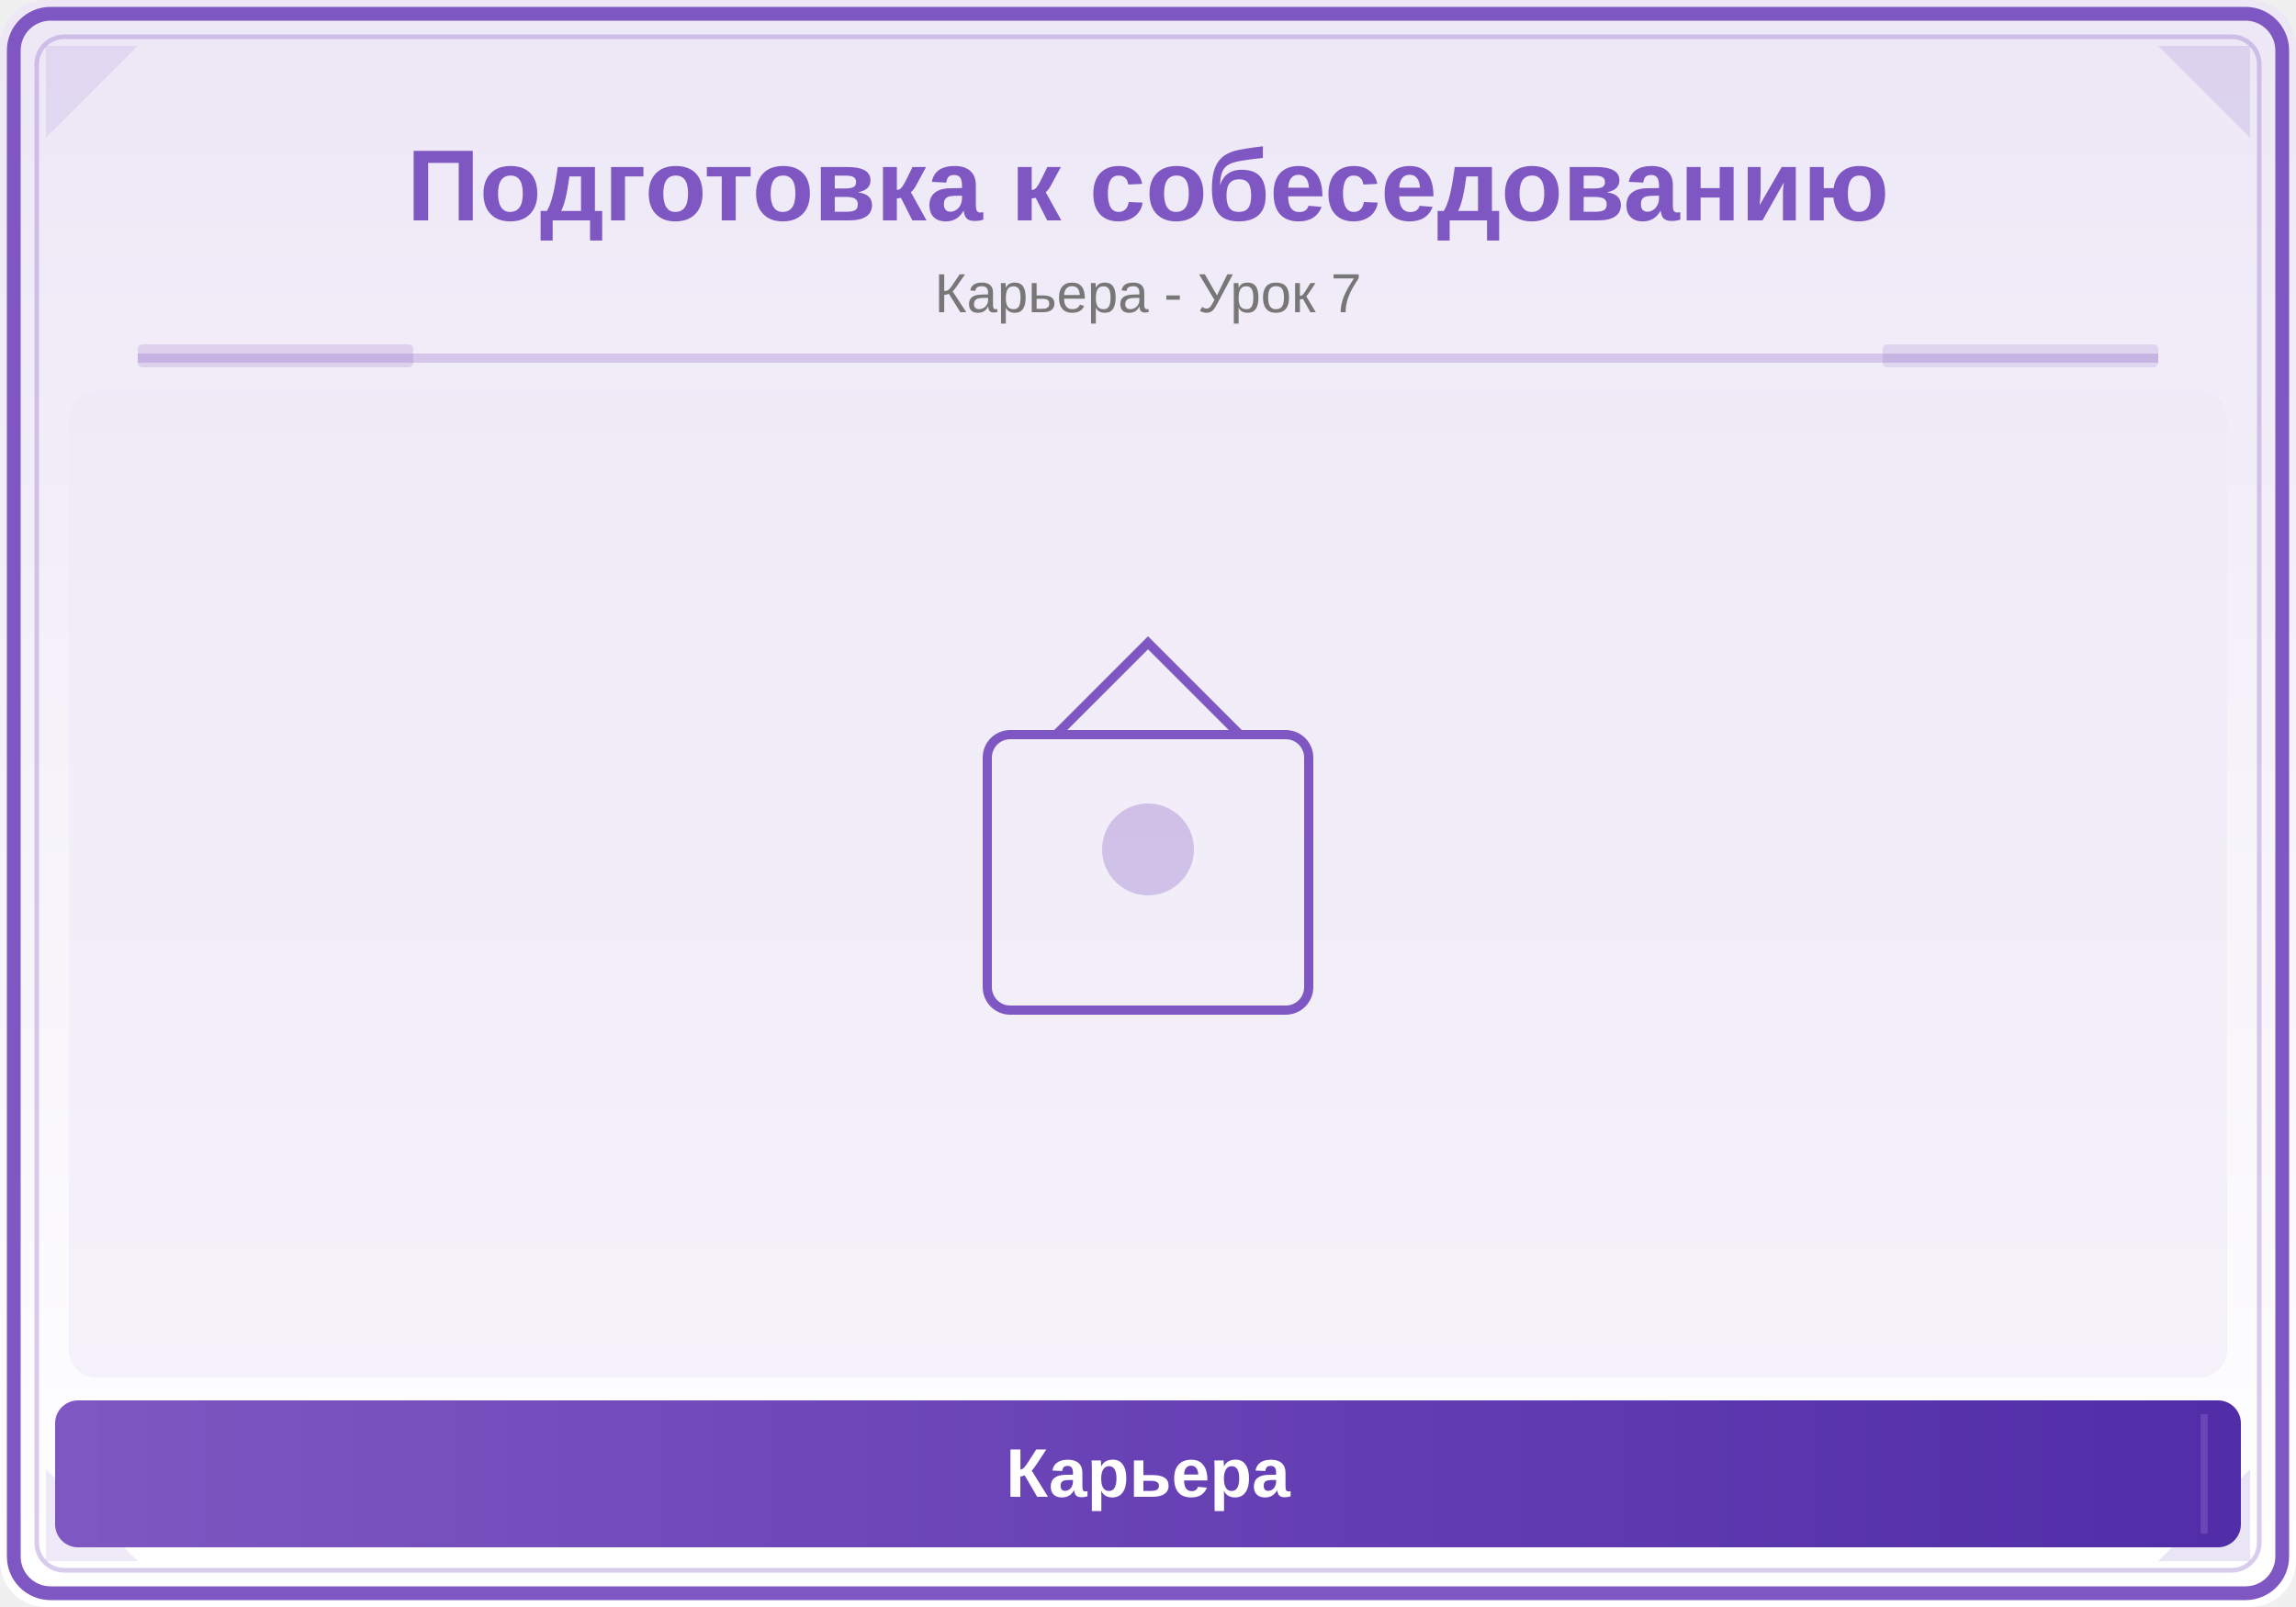
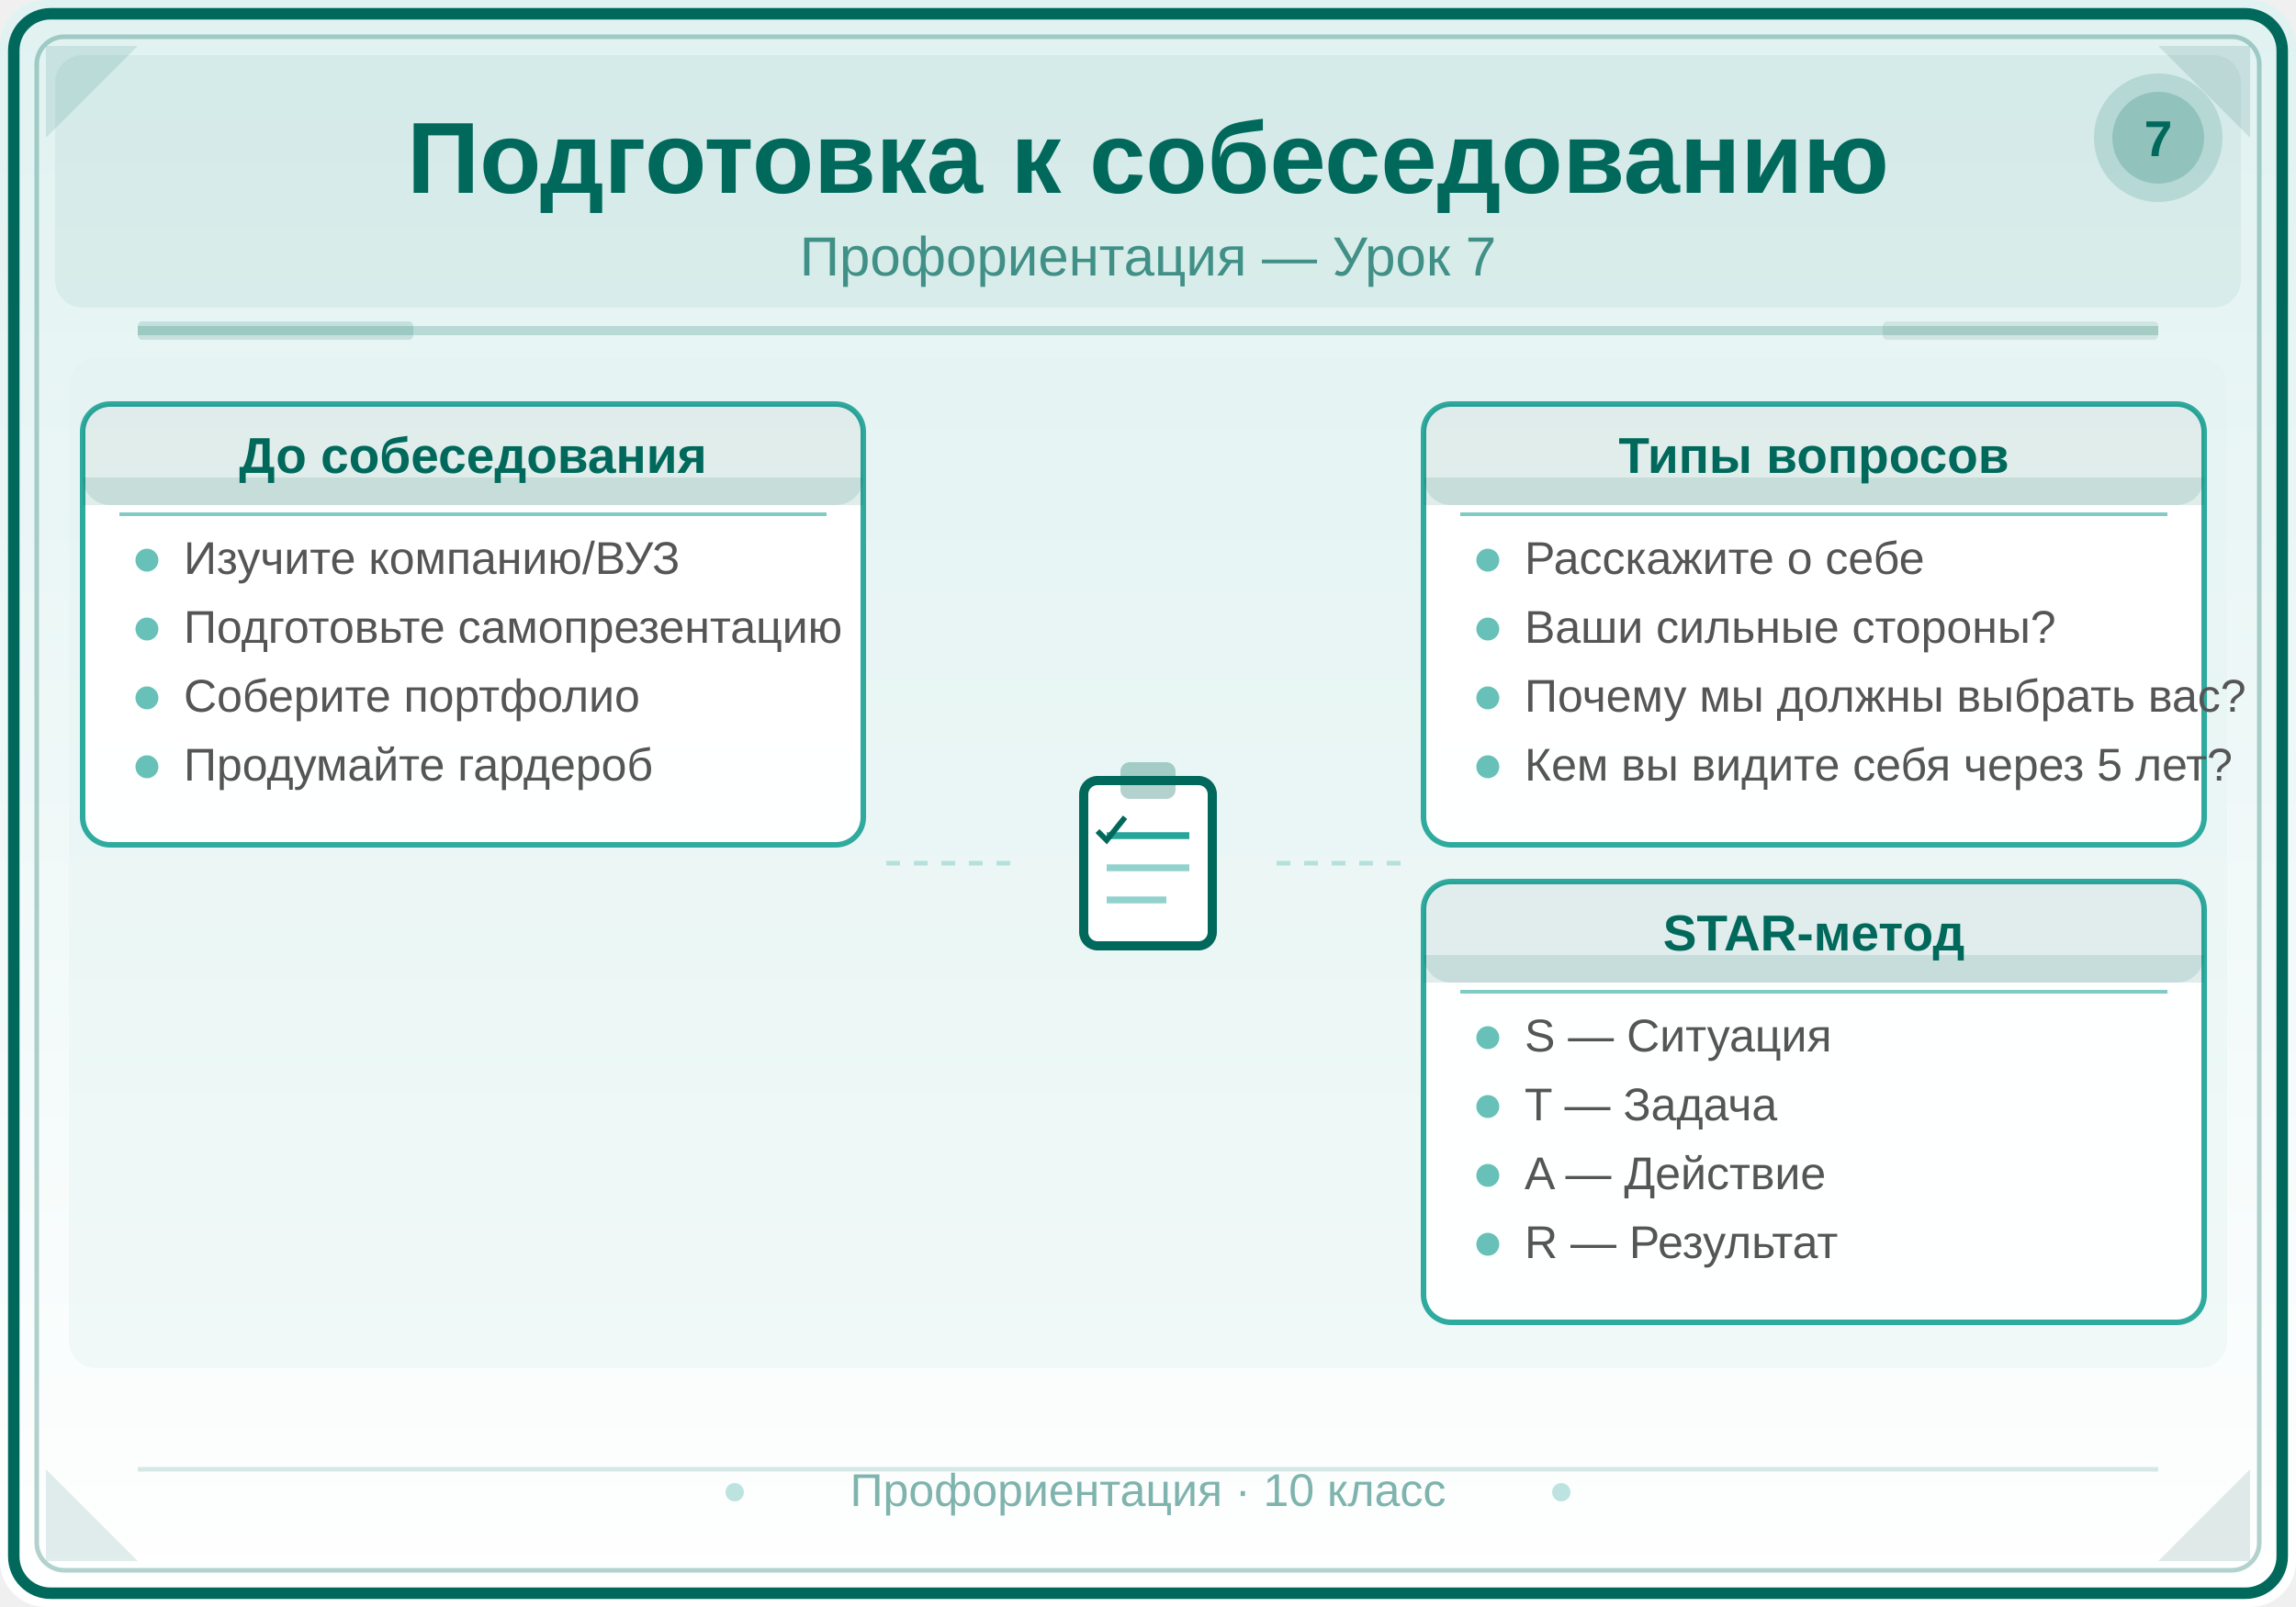
<svg xmlns="http://www.w3.org/2000/svg" viewBox="0 0 500 350">
  <defs>
-     <linearGradient id="bg" x1="0" y1="0" x2="0" y2="1">
-       <stop offset="0%" stop-color="#EDE7F6" />
+     <linearGradient id="bg7" x1="0" y1="0" x2="0" y2="1">
+       <stop offset="0%" stop-color="#E0F2F1" />
      <stop offset="100%" stop-color="#FFFFFF" />
    </linearGradient>
-     <linearGradient id="panel" x1="0" y1="0" x2="1" y2="0">
-       <stop offset="0%" stop-color="#7E57C2" />
-       <stop offset="100%" stop-color="#512DA8" />
+     <linearGradient id="hdr7" x1="0" y1="0" x2="1" y2="0">
+       <stop offset="0%" stop-color="#00695C" />
+       <stop offset="100%" stop-color="#004D40" />
    </linearGradient>
  </defs>
-   <rect width="500" height="350" fill="url(#bg)" rx="10" />
-   <rect x="3" y="3" width="494" height="344" rx="8" fill="none" stroke="#7E57C2" stroke-width="3" />
-   <rect x="8" y="8" width="484" height="334" rx="6" fill="none" stroke="#7E57C2" stroke-width="1" opacity="0.3" />
-   <polygon points="10,10 30,10 10,30" fill="#7E57C2" opacity="0.12" />
-   <polygon points="490,10 470,10 490,30" fill="#512DA8" opacity="0.12" />
-   <polygon points="10,340 30,340 10,320" fill="#7E57C2" opacity="0.12" />
-   <polygon points="490,340 470,340 490,320" fill="#512DA8" opacity="0.12" />
-   <text x="250" y="48" font-family="Arial,sans-serif" font-size="22" font-weight="bold" fill="#7E57C2" text-anchor="middle">Подготовка к собеседованию</text>
-   <text x="250" y="68" font-family="Arial,sans-serif" font-size="12" fill="#777" text-anchor="middle">Карьера - Урок 7</text>
-   <line x1="30" y1="78" x2="470" y2="78" stroke="#7E57C2" stroke-width="2" opacity="0.25" />
-   <rect x="30" y="75" width="60" height="5" fill="#7E57C2" opacity="0.18" rx="1" />
-   <rect x="410" y="75" width="60" height="5" fill="#512DA8" opacity="0.12" rx="1" />
-   <clipPath id="ill">
-     <rect x="15" y="85" width="470" height="215" rx="6" />
-   </clipPath>
-   <g clip-path="url(#ill)">
-     <rect x="15" y="85" width="470" height="215" fill="#EDE7F6" opacity="0.5" />
-     <rect x="215" y="160" width="70" height="60" rx="5" fill="none" stroke="#7E57C2" stroke-width="2" />
-     <path d="M230,160 L250,140 L270,160" fill="none" stroke="#7E57C2" stroke-width="2" />
-     <circle cx="250" cy="185" r="10" fill="#7E57C2" opacity="0.3" />
-   </g>
-   <rect x="12" y="305" width="476" height="32" rx="5" fill="url(#panel)" />
-   <line x1="20" y1="308" x2="20" y2="334" stroke="#7E57C2" stroke-width="1.5" opacity="0.6" />
-   <line x1="480" y1="308" x2="480" y2="334" stroke="#7E57C2" stroke-width="1.5" opacity="0.6" />
-   <text x="250" y="326" font-family="Arial,sans-serif" font-size="15" text-anchor="middle" fill="white" font-weight="bold">Карьера</text>
+   <rect width="500" height="350" fill="url(#bg7)" rx="10" />
+   <rect x="3" y="3" width="494" height="344" rx="8" fill="none" stroke="#00695C" stroke-width="2.5" />
+   <rect x="8" y="8" width="484" height="334" rx="6" fill="none" stroke="#00695C" stroke-width="1" opacity="0.3" />
+   <polygon points="10,10 30,10 10,30" fill="#00695C" opacity="0.12" />
+   <polygon points="490,10 470,10 490,30" fill="#004D40" opacity="0.12" />
+   <polygon points="10,340 30,340 10,320" fill="#00695C" opacity="0.12" />
+   <polygon points="490,340 470,340 490,320" fill="#004D40" opacity="0.12" />
+   <rect x="12" y="12" width="476" height="55" rx="6" fill="#00695C" opacity="0.06" />
+   <text x="250" y="42" font-family="Arial,sans-serif" font-size="22" font-weight="bold" fill="#00695C" text-anchor="middle">Подготовка к собеседованию</text>
+   <text x="250" y="60" font-family="Arial,sans-serif" font-size="12" fill="#00695C" text-anchor="middle" opacity="0.7">Профориентация — Урок 7</text>
+   <line x1="30" y1="72" x2="470" y2="72" stroke="#00695C" stroke-width="2" opacity="0.2" />
+   <rect x="30" y="70" width="60" height="4" fill="#00695C" opacity="0.15" rx="1" />
+   <rect x="410" y="70" width="60" height="4" fill="#004D40" opacity="0.1" rx="1" />
+   <circle cx="470" cy="30" r="14" fill="#00695C" opacity="0.15" />
+   <circle cx="470" cy="30" r="10" fill="#00695C" opacity="0.2" />
+   <text x="470" y="34" font-family="Arial,sans-serif" font-size="11" font-weight="bold" fill="#00695C" text-anchor="middle">7</text>
+   <rect x="15" y="78" width="470" height="220" rx="6" fill="#E0F2F1" opacity="0.4" />
+   <rect x="18" y="88" width="170" height="96" rx="6" fill="#FFFFFF" stroke="#26A69A" stroke-width="1.2" opacity="0.95" />
+   <rect x="18" y="88" width="170" height="22" rx="6" fill="#00695C" opacity="0.12" />
+   <rect x="18" y="104" width="170" height="6" fill="#00695C" opacity="0.12" />
+   <text x="103" y="103" font-family="Arial,sans-serif" font-size="11" font-weight="bold" fill="#00695C" text-anchor="middle">До собеседования</text>
+   <line x1="26" y1="112" x2="180" y2="112" stroke="#80CBC4" stroke-width="0.8" />
+   <circle cx="32" cy="122" r="2.5" fill="#26A69A" opacity="0.7" />
+   <text x="40" y="125" font-family="Arial,sans-serif" font-size="10" fill="#555555">Изучите компанию/ВУЗ</text>
+   <circle cx="32" cy="137" r="2.5" fill="#26A69A" opacity="0.7" />
+   <text x="40" y="140" font-family="Arial,sans-serif" font-size="10" fill="#555555">Подготовьте самопрезентацию</text>
+   <circle cx="32" cy="152" r="2.5" fill="#26A69A" opacity="0.7" />
+   <text x="40" y="155" font-family="Arial,sans-serif" font-size="10" fill="#555555">Соберите портфолио</text>
+   <circle cx="32" cy="167" r="2.5" fill="#26A69A" opacity="0.7" />
+   <text x="40" y="170" font-family="Arial,sans-serif" font-size="10" fill="#555555">Продумайте гардероб</text>
+   <rect x="310" y="88" width="170" height="96" rx="6" fill="#FFFFFF" stroke="#26A69A" stroke-width="1.2" opacity="0.95" />
+   <rect x="310" y="88" width="170" height="22" rx="6" fill="#00695C" opacity="0.12" />
+   <rect x="310" y="104" width="170" height="6" fill="#00695C" opacity="0.12" />
+   <text x="395" y="103" font-family="Arial,sans-serif" font-size="11" font-weight="bold" fill="#00695C" text-anchor="middle">Типы вопросов</text>
+   <line x1="318" y1="112" x2="472" y2="112" stroke="#80CBC4" stroke-width="0.8" />
+   <circle cx="324" cy="122" r="2.5" fill="#26A69A" opacity="0.7" />
+   <text x="332" y="125" font-family="Arial,sans-serif" font-size="10" fill="#555555">Расскажите о себе</text>
+   <circle cx="324" cy="137" r="2.5" fill="#26A69A" opacity="0.7" />
+   <text x="332" y="140" font-family="Arial,sans-serif" font-size="10" fill="#555555">Ваши сильные стороны?</text>
+   <circle cx="324" cy="152" r="2.5" fill="#26A69A" opacity="0.7" />
+   <text x="332" y="155" font-family="Arial,sans-serif" font-size="10" fill="#555555">Почему мы должны выбрать вас?</text>
+   <circle cx="324" cy="167" r="2.5" fill="#26A69A" opacity="0.7" />
+   <text x="332" y="170" font-family="Arial,sans-serif" font-size="10" fill="#555555">Кем вы видите себя через 5 лет?</text>
+   <rect x="310" y="192" width="170" height="96" rx="6" fill="#FFFFFF" stroke="#26A69A" stroke-width="1.2" opacity="0.95" />
+   <rect x="310" y="192" width="170" height="22" rx="6" fill="#00695C" opacity="0.12" />
+   <rect x="310" y="208" width="170" height="6" fill="#00695C" opacity="0.12" />
+   <text x="395" y="207" font-family="Arial,sans-serif" font-size="11" font-weight="bold" fill="#00695C" text-anchor="middle">STAR-метод</text>
+   <line x1="318" y1="216" x2="472" y2="216" stroke="#80CBC4" stroke-width="0.8" />
+   <circle cx="324" cy="226" r="2.5" fill="#26A69A" opacity="0.7" />
+   <text x="332" y="229" font-family="Arial,sans-serif" font-size="10" fill="#555555">S — Ситуация</text>
+   <circle cx="324" cy="241" r="2.5" fill="#26A69A" opacity="0.7" />
+   <text x="332" y="244" font-family="Arial,sans-serif" font-size="10" fill="#555555">T — Задача</text>
+   <circle cx="324" cy="256" r="2.5" fill="#26A69A" opacity="0.7" />
+   <text x="332" y="259" font-family="Arial,sans-serif" font-size="10" fill="#555555">A — Действие</text>
+   <circle cx="324" cy="271" r="2.5" fill="#26A69A" opacity="0.7" />
+   <text x="332" y="274" font-family="Arial,sans-serif" font-size="10" fill="#555555">R — Результат</text>
+   <rect x="236" y="170" width="28" height="36" rx="3" fill="#FFFFFF" stroke="#00695C" stroke-width="2" />
+   <rect x="244" y="166" width="12" height="8" rx="2" fill="#00695C" opacity="0.3" />
+   <line x1="241" y1="182" x2="259" y2="182" stroke="#26A69A" stroke-width="1.5" />
+   <line x1="241" y1="189" x2="259" y2="189" stroke="#26A69A" stroke-width="1.5" opacity="0.5" />
+   <line x1="241" y1="196" x2="254" y2="196" stroke="#26A69A" stroke-width="1.5" opacity="0.5" />
+   <path d="M239,181 L241,183 L245,178" fill="none" stroke="#00695C" stroke-width="1.2" />
+   <line x1="193" y1="188" x2="222" y2="188" stroke="#80CBC4" stroke-width="1" stroke-dasharray="3,3" opacity="0.5" />
+   <line x1="278" y1="188" x2="305" y2="188" stroke="#80CBC4" stroke-width="1" stroke-dasharray="3,3" opacity="0.5" />
+   <line x1="30" y1="320" x2="470" y2="320" stroke="#00695C" stroke-width="1" opacity="0.15" />
+   <text x="250" y="328" font-family="Arial,sans-serif" font-size="10" fill="#00695C" text-anchor="middle" opacity="0.5">Профориентация · 10 класс</text>
+   <circle cx="160" cy="325" r="2" fill="#26A69A" opacity="0.3" />
+   <circle cx="340" cy="325" r="2" fill="#26A69A" opacity="0.3" />
</svg>
